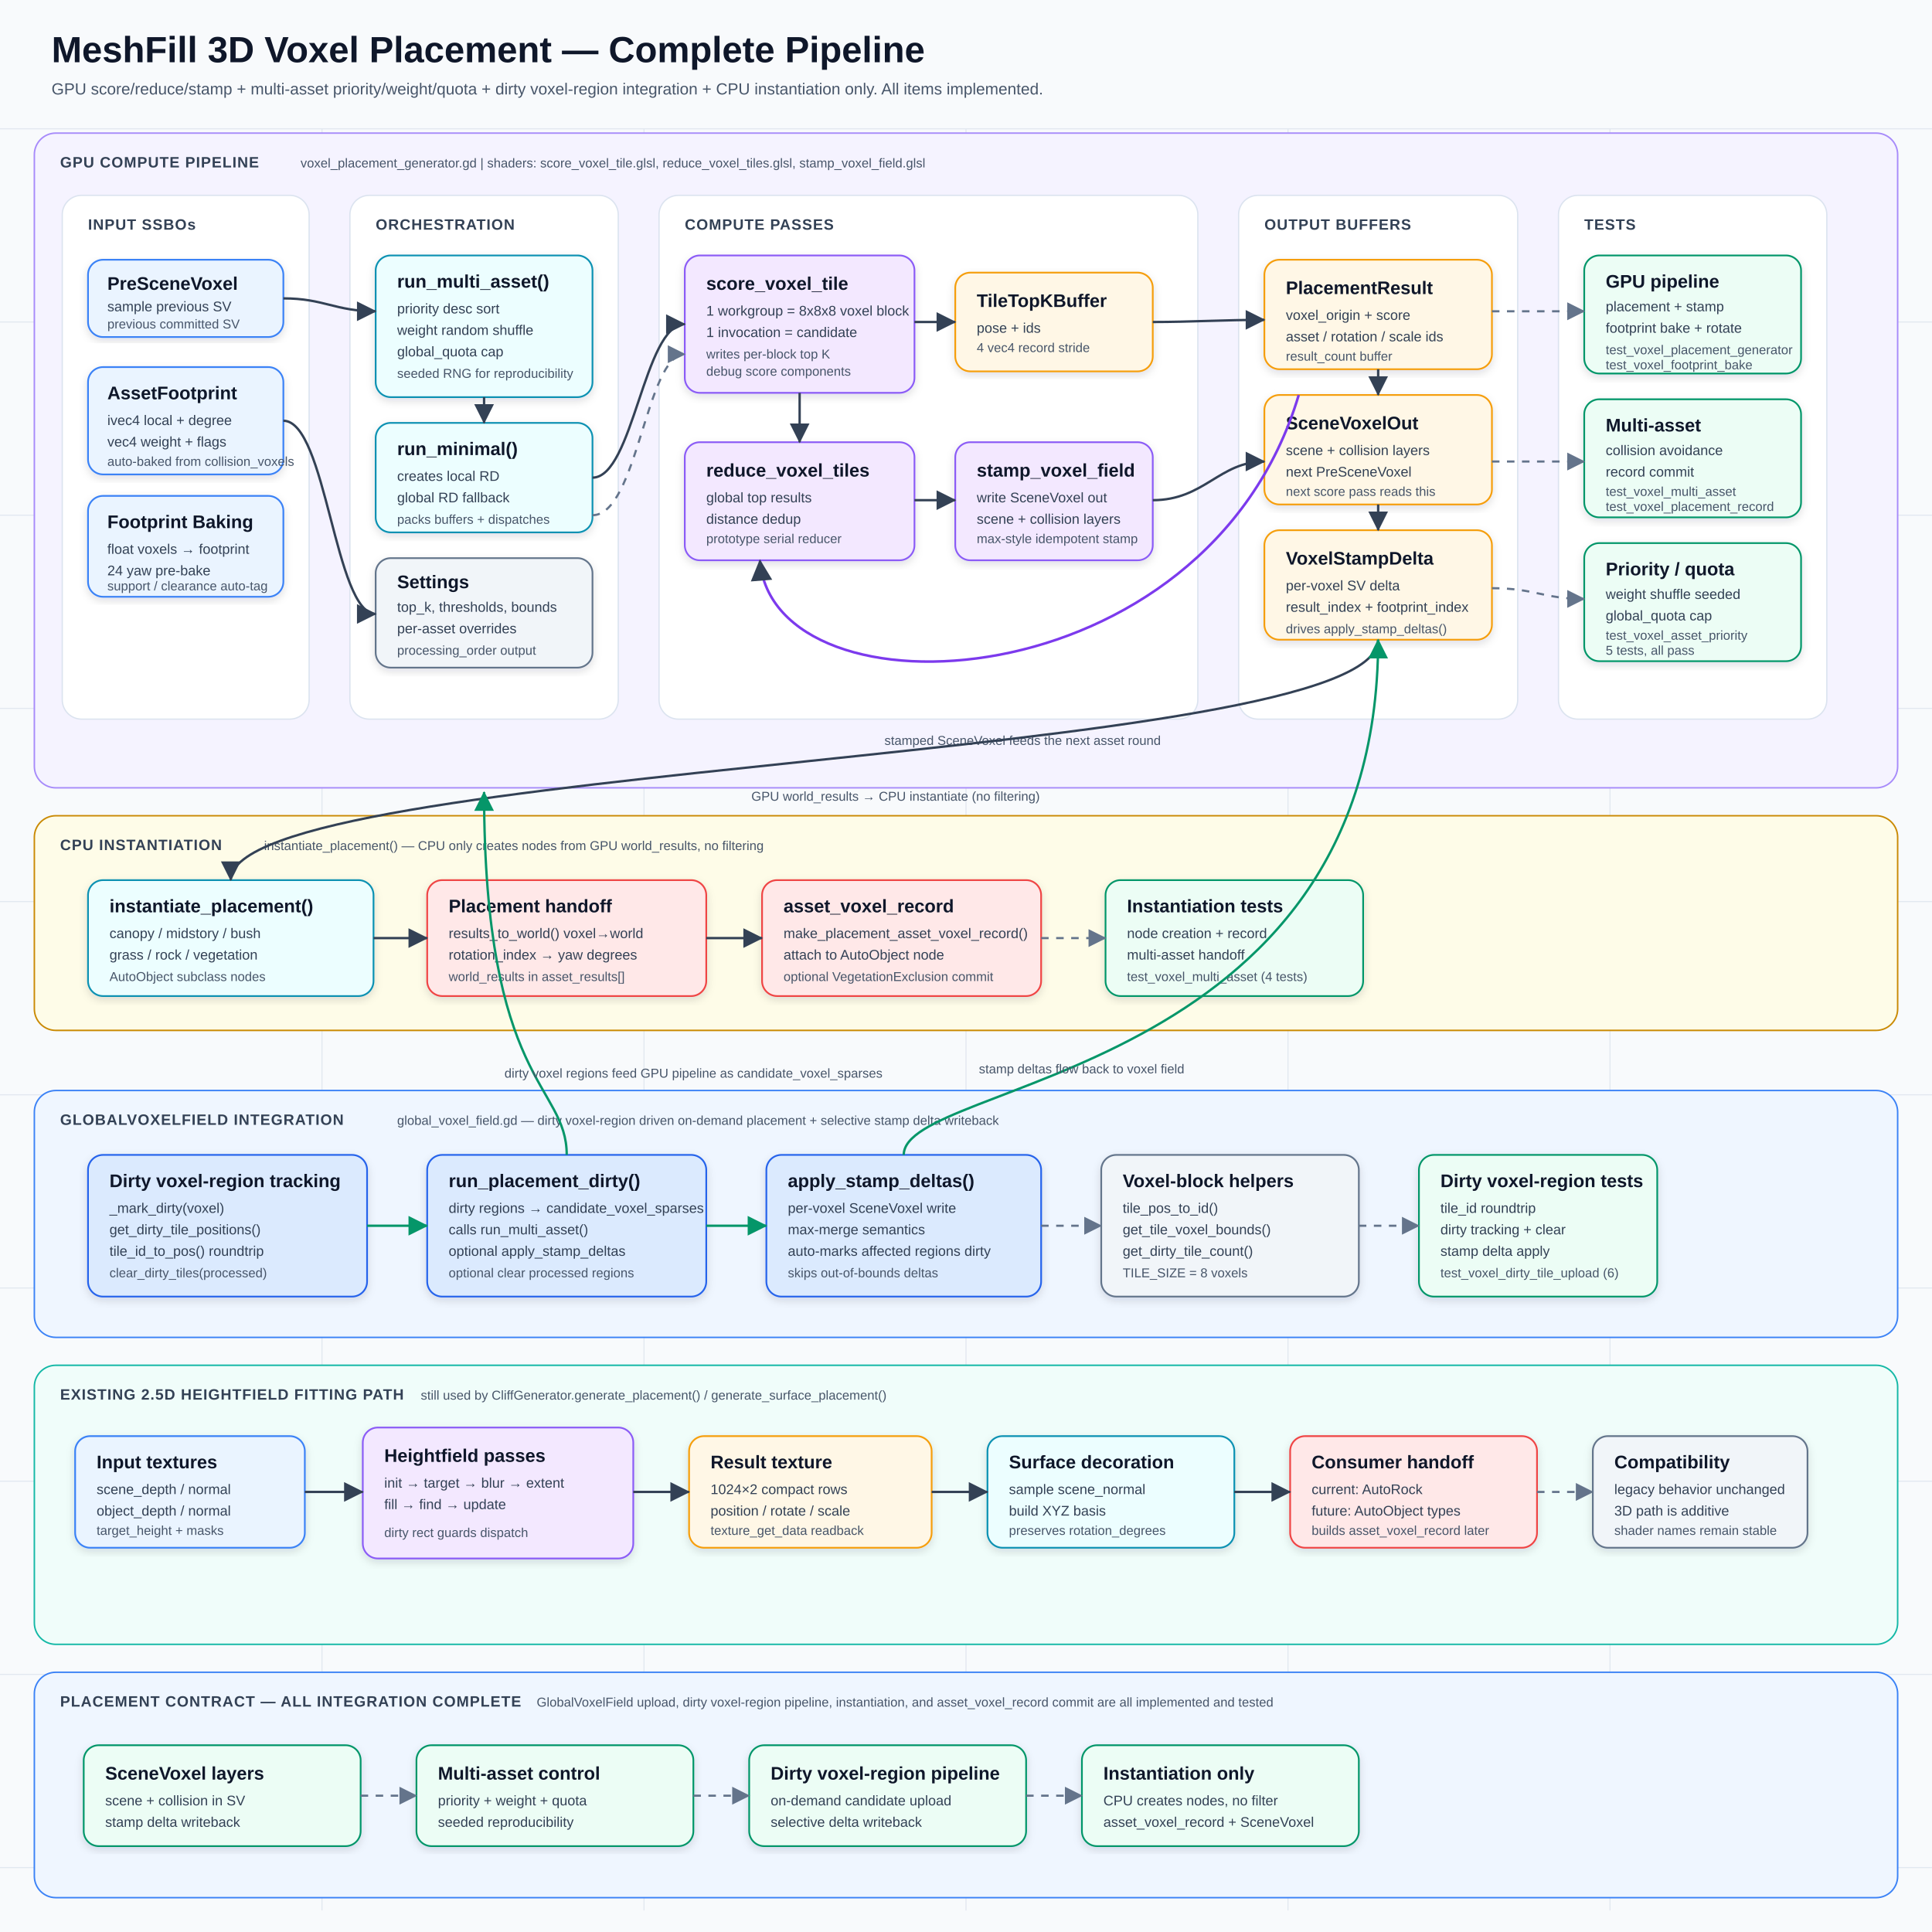
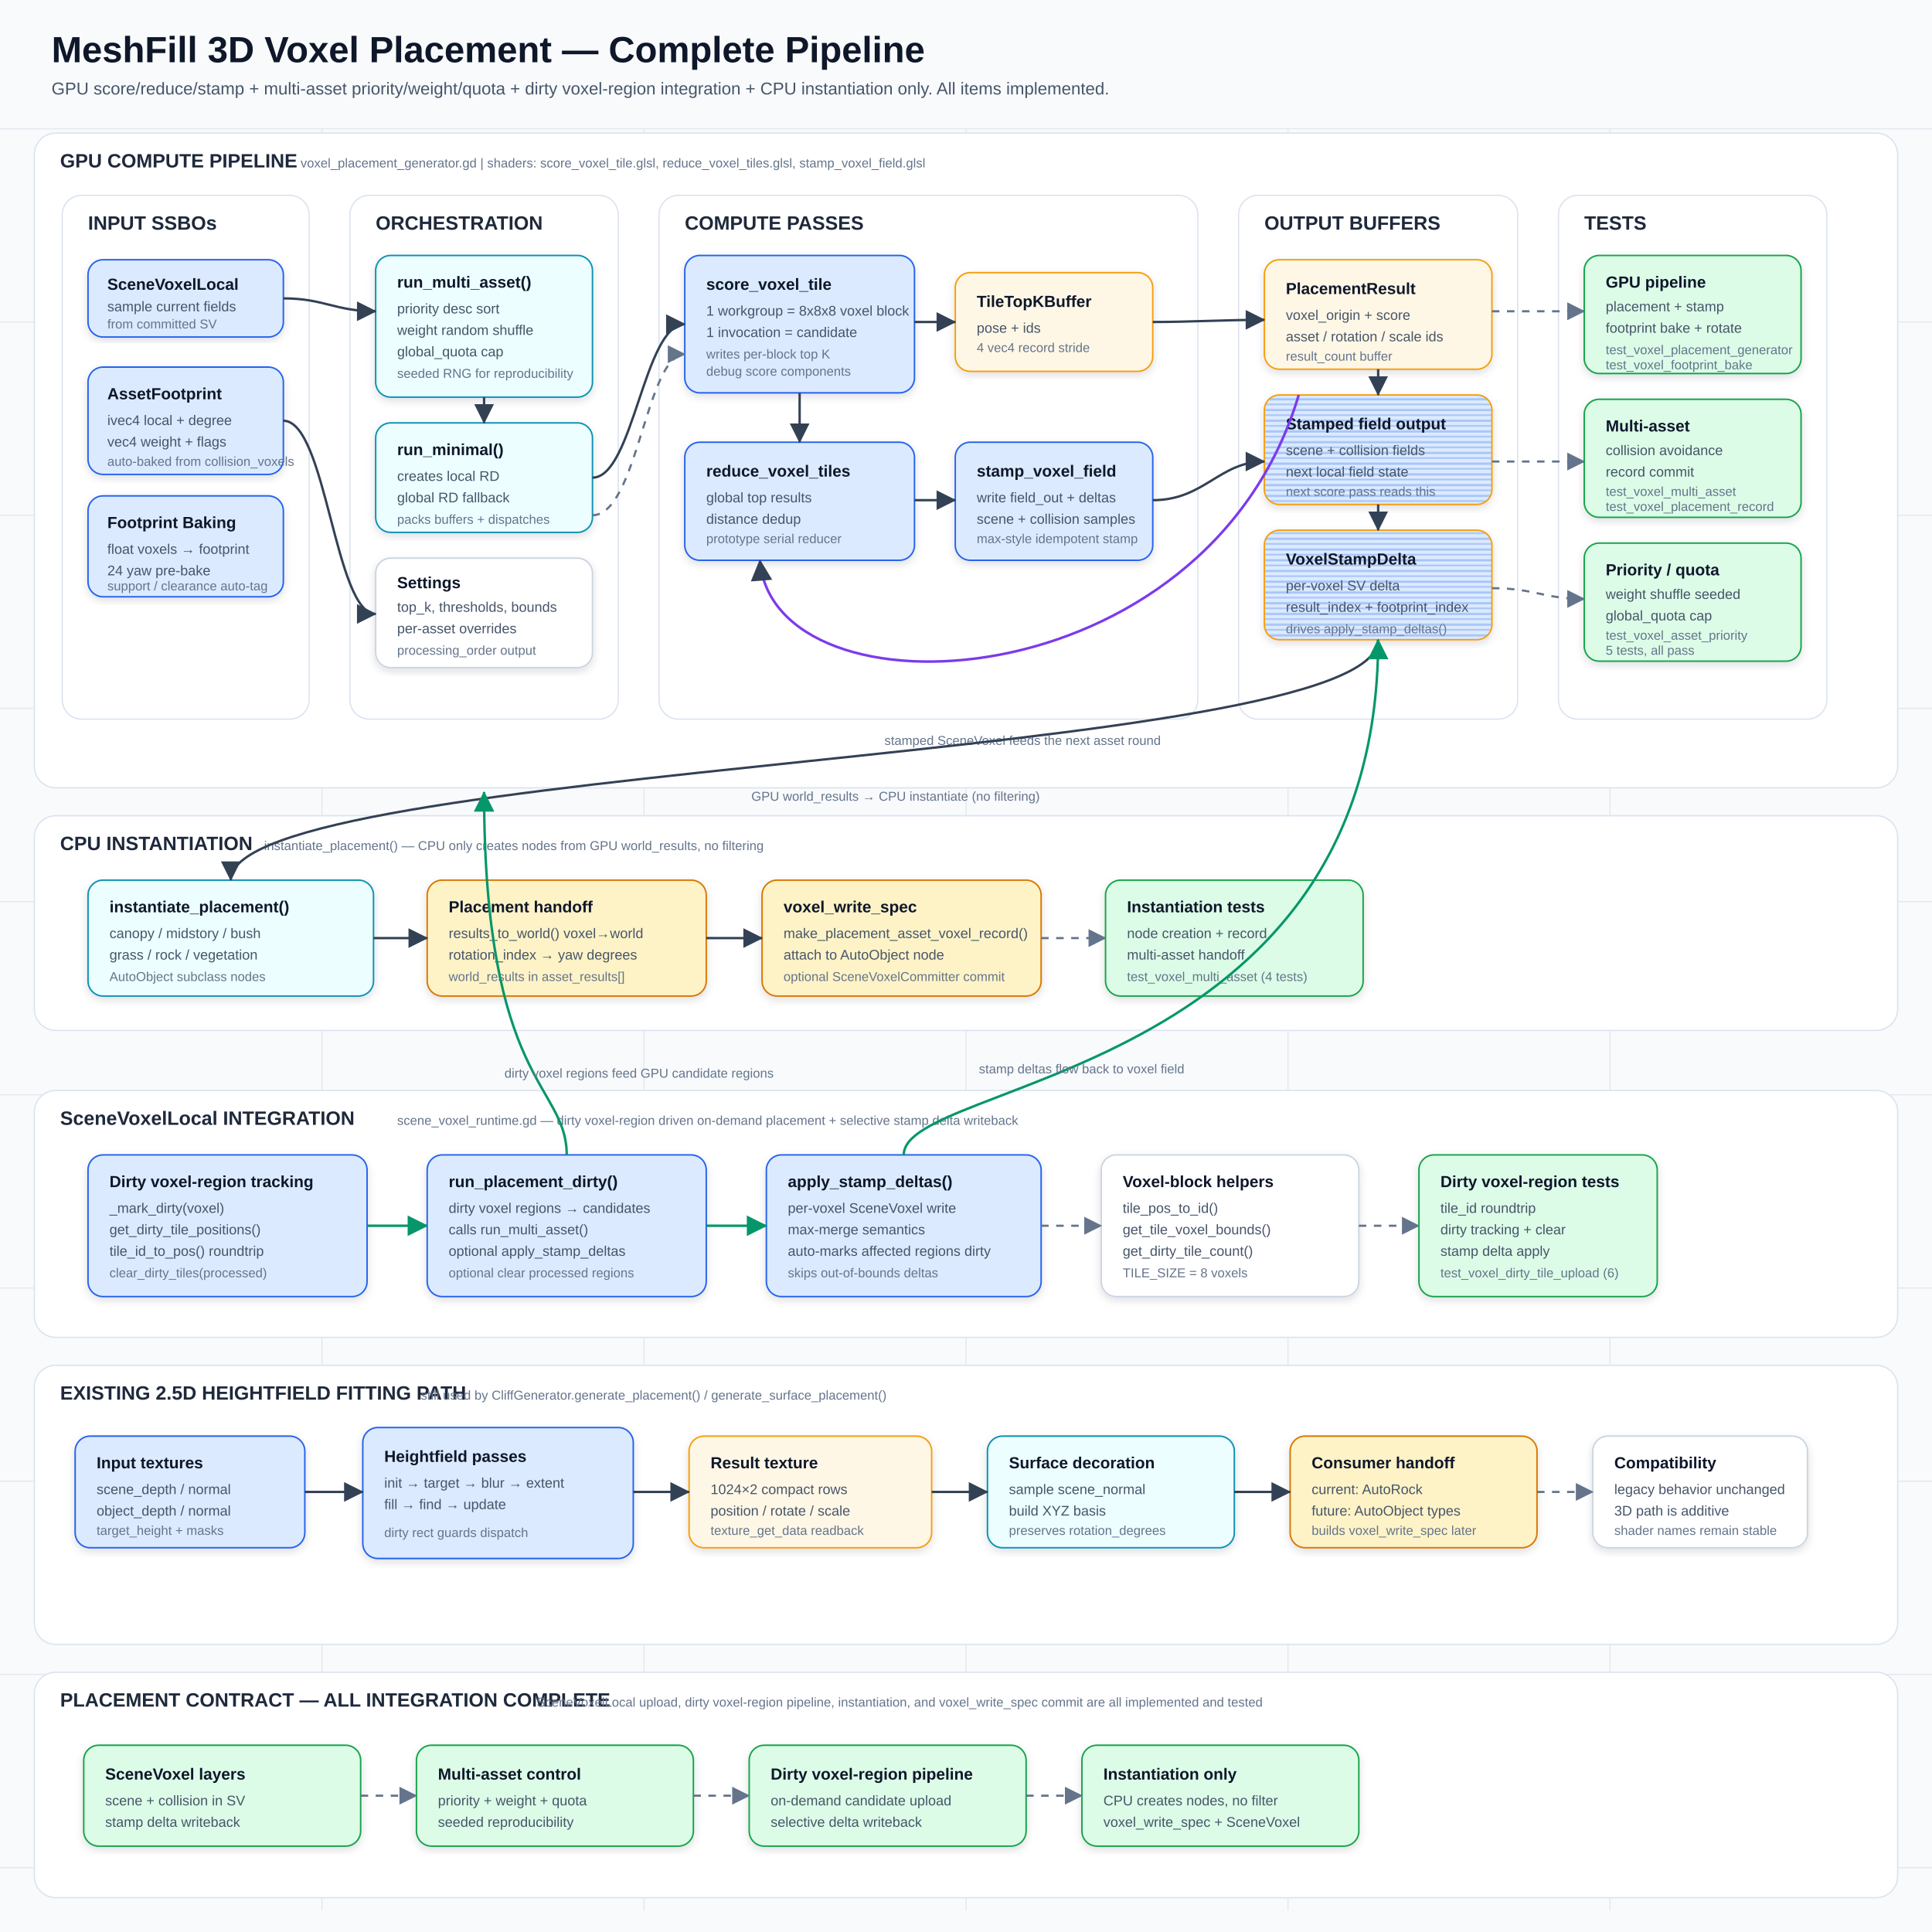
<svg xmlns="http://www.w3.org/2000/svg" width="1800" height="1800" viewBox="0 0 1800 1800" role="img" aria-labelledby="title desc">
  <defs>
    <marker id="arrow" viewBox="0 0 12 12" refX="10.5" refY="6" markerWidth="10" markerHeight="10" orient="auto">
      <path d="M1,1 L11,6 L1,11 Z" fill="#334155" />
    </marker>
    <marker id="arrow-soft" viewBox="0 0 12 12" refX="10.5" refY="6" markerWidth="10" markerHeight="10" orient="auto">
      <path d="M1,1 L11,6 L1,11 Z" fill="#64748b" />
    </marker>
    <marker id="arrow-green" viewBox="0 0 12 12" refX="10.5" refY="6" markerWidth="10" markerHeight="10" orient="auto">
      <path d="M1,1 L11,6 L1,11 Z" fill="#059669" />
    </marker>
    <filter id="shadow" x="-8%" y="-8%" width="116%" height="116%">
      <feDropShadow dx="0" dy="3" stdDeviation="4" flood-color="#0f172a" flood-opacity="0.13" />
    </filter>
+     <pattern id="sv-stripe-bg" patternUnits="userSpaceOnUse" width="10" height="10">
+       <rect width="10" height="10" fill="#dbeafe" />
+       <rect y="1" width="10" height="2" fill="#2563eb" opacity="0.28" />
+       <rect y="6" width="10" height="1.5" fill="#2563eb" opacity="0.28" />
+     </pattern>
    <style>
      .bg { fill: #f8fafc; }
      .grid { stroke: #e2e8f0; stroke-width: 1; }
      .title { fill: #0f172a; font: 700 34px "Microsoft YaHei", "Segoe UI", Arial, sans-serif; }
      .subtitle { fill: #475569; font: 15px "Microsoft YaHei", "Segoe UI", Arial, sans-serif; }
      .section-title { fill: #334155; font: 700 14px "Microsoft YaHei", "Segoe UI", Arial, sans-serif; letter-spacing: .05em; }
      .label { fill: #0f172a; font: 700 17px "Microsoft YaHei", "Segoe UI", Arial, sans-serif; }
      .small { fill: #334155; font: 13px "Microsoft YaHei", "Segoe UI", Arial, sans-serif; }
      .tiny { fill: #475569; font: 12px "Microsoft YaHei", "Segoe UI", Arial, sans-serif; }
      .node { stroke-width: 1.6; filter: url(#shadow); }
      .entry { fill: #eaf4ff; stroke: #3b82f6; }
      .driver { fill: #ecfeff; stroke: #0891b2; }
      .gpu { fill: #f3e8ff; stroke: #8b5cf6; }
      .buffer { fill: #fff7e6; stroke: #f59e0b; }
      .record { fill: #ffe8e8; stroke: #ef4444; }
      .contract { fill: #ecfdf5; stroke: #059669; }
      .support { fill: #f1f5f9; stroke: #64748b; }
      .field { fill: #dbeafe; stroke: #2563eb; }
+       .sv-stripe { fill: url(#sv-stripe-bg); }
      .lane { fill: #ffffff; stroke: #dbe3ef; stroke-width: 1.2; }
      .band3d { fill: #f5f3ff; stroke: #a78bfa; stroke-width: 1.4; }
      .band-post { fill: #fefce8; stroke: #ca8a04; stroke-width: 1.4; }
      .band-field { fill: #eff6ff; stroke: #3b82f6; stroke-width: 1.4; }
      .band2d { fill: #f0fdfa; stroke: #14b8a6; stroke-width: 1.4; }
      .edge { stroke: #334155; stroke-width: 2.2; fill: none; marker-end: url(#arrow); }
      .edge-soft { stroke: #64748b; stroke-width: 2; fill: none; marker-end: url(#arrow-soft); stroke-dasharray: 7 7; }
      .edge-loop { stroke: #7c3aed; stroke-width: 2.4; fill: none; marker-end: url(#arrow); }
      .edge-green { stroke: #059669; stroke-width: 2.2; fill: none; marker-end: url(#arrow-green); }
+       /* meshfill-graph-style: shared light engineering diagram theme */
+       :root { color-scheme: light; }
+       .bg, rect[fill="url(#bg)"] { fill: #f8fafc; }
+       svg &gt; circle[opacity] { opacity: 0; }
+       .grid { stroke: #e2e8f0; stroke-width: 1; }
+       .title { font: 700 34px "Segoe UI", "Microsoft YaHei", Arial, sans-serif; fill: #0f172a; letter-spacing: 0; }
+       .subtitle { font: 500 16px "Segoe UI", "Microsoft YaHei", Arial, sans-serif; fill: #475569; letter-spacing: 0; }
+       .section, .section-title { font: 700 18px "Segoe UI", "Microsoft YaHei", Arial, sans-serif; fill: #1e293b; letter-spacing: 0; }
+       .band-title, .lane-title { font: 700 13px "Segoe UI", "Microsoft YaHei", Arial, sans-serif; fill: #334155; letter-spacing: 0; }
+       .label, .node-title, .pill-text { font: 700 15px "Segoe UI", "Microsoft YaHei", Arial, sans-serif; fill: #0f172a; letter-spacing: 0; }
+       .text { font: 500 16px "Segoe UI", "Microsoft YaHei", Arial, sans-serif; fill: #1f2937; letter-spacing: 0; }
+       .small { font: 500 13px "Segoe UI", "Microsoft YaHei", Arial, sans-serif; fill: #475569; letter-spacing: 0; }
+       .tiny { font: 500 12px "Segoe UI", "Microsoft YaHei", Arial, sans-serif; fill: #64748b; letter-spacing: 0; }
+       .mono, .mono-strong, .formula { font: 600 12px Consolas, "Cascadia Mono", monospace; fill: #334155; letter-spacing: 0; }
+       .lane, .band, .band2d, .band3d, .band-field, .band-post, .lane-type, .lane-resource, .lane-field, .lane-runtime, .lane-factory, .lane-owner, .lane-tool, .state-band, .target-band, .asset-band, .route-band, .place-band { fill: #ffffff; stroke: #dbe3ef; stroke-width: 1.2; }
+       .node, .card, .soft, .tick, .legend { stroke-width: 1.4; filter: url(#shadow); }
+       .box, .box-gray, .card, .soft, .support, .tool, .owner, .factory, .downstream, .legacy, .getter, .runtime, .tick, .legend { fill: #ffffff; stroke: #cbd5e1; }
+       .box-blue, .input, .entry, .field, .state, .sv, .target, .target-card, .gpu-card, .gpu { fill: #dbeafe; stroke: #2563eb; }
+       .box-green, .asset, .resource, .autoobject, .input-card, .source-card, .contract, .sv-card, .ok, .prefilter-card { fill: #dcfce7; stroke: #16a34a; }
+       .box-purple, .route, .route-card, .rerank-card, .gate-card, .descriptor, .record-card, .vdb-card, .debug-card { fill: #ede9fe; stroke: #7c3aed; }
+       .box-yellow, .placement, .placement-card, .commit-card, .persist-card, .aggregate-card { fill: #fef3c7; stroke: #d97706; }
+       .box-red, .hardgate, .prune-card { fill: #fee2e2; stroke: #ef4444; }
+       .record, .record-card { fill: #fef3c7; stroke: #d97706; }
+       .cache, .cache-card, .scene_voxel_runtime { fill: #ccfbf1; stroke: #0f766e; }
+       .note, .warn { fill: #e6edf5; stroke: #b6c4d4; }
+       .pill, .pill-blue, .pill-pink, .pill-amber { fill: #f8fafc; stroke: #cbd5e1; }
+       rect[fill="#0f172a"], rect[fill="#111827"], rect[fill="#172033"], rect[fill="#16213a"], rect[fill="#101827"], rect[fill="#111c31"], rect[fill="#082f49"], rect[fill="#052e2b"], rect[fill="#052e16"], rect[fill="#064e3b"], rect[fill="#062f26"], rect[fill="#2e1065"], rect[fill="#2b2038"], rect[fill="#2b1d35"], rect[fill="#0f1f2f"], rect[fill="#182135"], rect[fill="#1e2030"], rect[fill="#1b2330"], rect[fill="#3a2510"], rect[fill="#0e2a1d"], rect[fill="#10251e"] { fill: #ffffff; stroke: #cbd5e1; }
+       .edge, .arrow, .dash { fill: none; stroke: #334155; stroke-width: 2.2; }
+       .edge-soft, .arrow-soft { fill: none; stroke: #64748b; stroke-width: 2; }
+       .edge-blue, .arrow-blue { fill: none; stroke: #2563eb; stroke-width: 2.3; }
+       .edge-green, .arrow-green, .dash-green { fill: none; stroke: #059669; stroke-width: 2.3; }
+       .edge-orange, .edge-amber, .arrow-purple, .dash-purple { fill: none; stroke: #d97706; stroke-width: 2.3; }
+       .edge-purple { fill: none; stroke: #7c3aed; stroke-width: 2.3; }
+       .arrow-red, .dash-red, .dash-pink { fill: none; stroke: #dc2626; stroke-width: 2.2; }
+       .dash, .dash-green, .dash-red, .dash-pink, .dash-purple, .edge-soft, .arrow-soft { stroke-dasharray: 7 7; }
+       #arrow path { fill: #334155; }
+       #arrowGreen path, #arrow-green path { fill: #059669; }
+       #arrowBlue path, #arrow-blue path { fill: #2563eb; }
+       #arrowRed path, #arrow-red path { fill: #dc2626; }
+       #arrowPurple path, #arrow-purple path, #arrow-orange path, #arrow-amber path { fill: #d97706; }
    </style>
  </defs>
  <rect class="bg" width="1800" height="1800" />
  <path class="grid" d="M0 120H1800M0 300H1800M0 480H1800M0 660H1800M0 840H1800M0 1020H1800M0 1200H1800M0 1380H1800M0 1560H1800M0 1740H1800" />
  <path class="grid" d="M300 120V1780M600 120V1780M900 120V1780M1200 120V1780M1500 120V1780" />
  <text class="title" x="48" y="58">MeshFill 3D Voxel Placement — Complete Pipeline</text>
  <text class="subtitle" x="48" y="88">GPU score/reduce/stamp + multi-asset priority/weight/quota + dirty voxel-region integration + CPU instantiation only. All items implemented.</text>
  <rect class="band3d" x="32" y="124" width="1736" height="610" rx="20" ry="20" />
  <text class="section-title" x="56" y="156">GPU COMPUTE PIPELINE</text>
  <text class="tiny" x="280" y="156">voxel_placement_generator.gd | shaders: score_voxel_tile.glsl, reduce_voxel_tiles.glsl, stamp_voxel_field.glsl</text>
  <rect class="lane" x="58" y="182" width="230" height="488" rx="18" ry="18" />
  <rect class="lane" x="326" y="182" width="250" height="488" rx="18" ry="18" />
  <rect class="lane" x="614" y="182" width="502" height="488" rx="18" ry="18" />
  <rect class="lane" x="1154" y="182" width="260" height="488" rx="18" ry="18" />
  <rect class="lane" x="1452" y="182" width="250" height="488" rx="18" ry="18" />
  <text class="section-title" x="82" y="214">INPUT SSBOs</text>
  <text class="section-title" x="350" y="214">ORCHESTRATION</text>
  <text class="section-title" x="638" y="214">COMPUTE PASSES</text>
  <text class="section-title" x="1178" y="214">OUTPUT BUFFERS</text>
  <text class="section-title" x="1476" y="214">TESTS</text>
-   <rect class="node entry" x="82" y="242" width="182" height="72" rx="14" ry="14" />
-   <text class="label" x="100" y="270">PreSceneVoxel</text>
-   <text class="small" x="100" y="290">sample previous SV</text>
-   <text class="tiny" x="100" y="306">previous committed SV</text>
+   <rect class="node entry sv-stripe" x="82" y="242" width="182" height="72" rx="14" ry="14" />
+   <text class="label" x="100" y="270">SceneVoxelLocal</text>
+   <text class="small" x="100" y="290">sample current fields</text>
+   <text class="tiny" x="100" y="306">from committed SV</text>
  <rect class="node entry" x="82" y="342" width="182" height="100" rx="14" ry="14" />
  <text class="label" x="100" y="372">AssetFootprint</text>
  <text class="small" x="100" y="396">ivec4 local + degree</text>
  <text class="small" x="100" y="416">vec4 weight + flags</text>
  <text class="tiny" x="100" y="434">auto-baked from collision_voxels</text>
  <rect class="node entry" x="82" y="462" width="182" height="94" rx="14" ry="14" />
  <text class="label" x="100" y="492">Footprint Baking</text>
  <text class="small" x="100" y="516">float voxels → footprint</text>
  <text class="small" x="100" y="536">24 yaw pre-bake</text>
  <text class="tiny" x="100" y="550">support / clearance auto-tag</text>
  <rect class="node driver" x="350" y="238" width="202" height="132" rx="14" ry="14" />
  <text class="label" x="370" y="268">run_multi_asset()</text>
  <text class="small" x="370" y="292">priority desc sort</text>
  <text class="small" x="370" y="312">weight random shuffle</text>
  <text class="small" x="370" y="332">global_quota cap</text>
  <text class="tiny" x="370" y="352">seeded RNG for reproducibility</text>
  <rect class="node driver" x="350" y="394" width="202" height="102" rx="14" ry="14" />
  <text class="label" x="370" y="424">run_minimal()</text>
  <text class="small" x="370" y="448">creates local RD</text>
  <text class="small" x="370" y="468">global RD fallback</text>
  <text class="tiny" x="370" y="488">packs buffers + dispatches</text>
  <rect class="node support" x="350" y="520" width="202" height="102" rx="14" ry="14" />
  <text class="label" x="370" y="548">Settings</text>
  <text class="small" x="370" y="570">top_k, thresholds, bounds</text>
  <text class="small" x="370" y="590">per-asset overrides</text>
  <text class="tiny" x="370" y="610">processing_order output</text>
  <rect class="node gpu" x="638" y="238" width="214" height="128" rx="14" ry="14" />
  <text class="label" x="658" y="270">score_voxel_tile</text>
  <text class="small" x="658" y="294">1 workgroup = 8x8x8 voxel block</text>
  <text class="small" x="658" y="314">1 invocation = candidate</text>
  <text class="tiny" x="658" y="334">writes per-block top K</text>
  <text class="tiny" x="658" y="350">debug score components</text>
  <rect class="node buffer" x="890" y="254" width="184" height="92" rx="14" ry="14" />
  <text class="label" x="910" y="286">TileTopKBuffer</text>
  <text class="small" x="910" y="310">pose + ids</text>
  <text class="tiny" x="910" y="328">4 vec4 record stride</text>
  <rect class="node gpu" x="638" y="412" width="214" height="110" rx="14" ry="14" />
  <text class="label" x="658" y="444">reduce_voxel_tiles</text>
  <text class="small" x="658" y="468">global top results</text>
  <text class="small" x="658" y="488">distance dedup</text>
  <text class="tiny" x="658" y="506">prototype serial reducer</text>
  <rect class="node gpu" x="890" y="412" width="184" height="110" rx="14" ry="14" />
  <text class="label" x="910" y="444">stamp_voxel_field</text>
-   <text class="small" x="910" y="468">write SceneVoxel out</text>
-   <text class="small" x="910" y="488">scene + collision layers</text>
+   <text class="small" x="910" y="468">write field_out + deltas</text>
+   <text class="small" x="910" y="488">scene + collision samples</text>
  <text class="tiny" x="910" y="506">max-style idempotent stamp</text>
  <rect class="node buffer" x="1178" y="242" width="212" height="102" rx="14" ry="14" />
  <text class="label" x="1198" y="274">PlacementResult</text>
  <text class="small" x="1198" y="298">voxel_origin + score</text>
  <text class="small" x="1198" y="318">asset / rotation / scale ids</text>
  <text class="tiny" x="1198" y="336">result_count buffer</text>
-   <rect class="node buffer" x="1178" y="368" width="212" height="102" rx="14" ry="14" />
-   <text class="label" x="1198" y="400">SceneVoxelOut</text>
-   <text class="small" x="1198" y="424">scene + collision layers</text>
-   <text class="small" x="1198" y="444">next PreSceneVoxel</text>
+   <rect class="node buffer sv-stripe" x="1178" y="368" width="212" height="102" rx="14" ry="14" />
+   <text class="label" x="1198" y="400">Stamped field output</text>
+   <text class="small" x="1198" y="424">scene + collision fields</text>
+   <text class="small" x="1198" y="444">next local field state</text>
  <text class="tiny" x="1198" y="462">next score pass reads this</text>
-   <rect class="node buffer" x="1178" y="494" width="212" height="102" rx="14" ry="14" />
+   <rect class="node buffer sv-stripe" x="1178" y="494" width="212" height="102" rx="14" ry="14" />
  <text class="label" x="1198" y="526">VoxelStampDelta</text>
  <text class="small" x="1198" y="550">per-voxel SV delta</text>
  <text class="small" x="1198" y="570">result_index + footprint_index</text>
  <text class="tiny" x="1198" y="590">drives apply_stamp_deltas()</text>
  <rect class="node contract" x="1476" y="238" width="202" height="110" rx="14" ry="14" />
  <text class="label" x="1496" y="268">GPU pipeline</text>
  <text class="small" x="1496" y="290">placement + stamp</text>
  <text class="small" x="1496" y="310">footprint bake + rotate</text>
  <text class="tiny" x="1496" y="330">test_voxel_placement_generator</text>
  <text class="tiny" x="1496" y="344">test_voxel_footprint_bake</text>
  <rect class="node contract" x="1476" y="372" width="202" height="110" rx="14" ry="14" />
  <text class="label" x="1496" y="402">Multi-asset</text>
  <text class="small" x="1496" y="424">collision avoidance</text>
  <text class="small" x="1496" y="444">record commit</text>
  <text class="tiny" x="1496" y="462">test_voxel_multi_asset</text>
  <text class="tiny" x="1496" y="476">test_voxel_placement_record</text>
  <rect class="node contract" x="1476" y="506" width="202" height="110" rx="14" ry="14" />
  <text class="label" x="1496" y="536">Priority / quota</text>
  <text class="small" x="1496" y="558">weight shuffle seeded</text>
  <text class="small" x="1496" y="578">global_quota cap</text>
  <text class="tiny" x="1496" y="596">test_voxel_asset_priority</text>
  <text class="tiny" x="1496" y="610">5 tests, all pass</text>
  <path class="edge" d="M264 278 C302 278 312 290 350 290" />
  <path class="edge" d="M264 392 C304 392 312 572 350 572" />
  <path class="edge" d="M451 370 V394" />
  <path class="edge" d="M552 445 C590 445 600 302 638 302" />
  <path class="edge-soft" d="M552 480 C594 480 602 330 638 330" />
  <path class="edge" d="M852 300 H890" />
  <path class="edge" d="M1074 300 C1110 300 1140 298 1178 298" />
  <path class="edge" d="M745 366 V412" />
  <path class="edge" d="M852 466 H890" />
  <path class="edge" d="M1074 466 C1122 466 1136 430 1178 430" />
  <path class="edge" d="M1284 344 V368" />
  <path class="edge" d="M1284 470 V494" />
  <path class="edge-soft" d="M1390 290 C1424 290 1438 290 1476 290" />
  <path class="edge-soft" d="M1390 430 C1430 430 1438 430 1476 430" />
  <path class="edge-soft" d="M1390 548 C1430 548 1438 558 1476 558" />
  <path class="edge-loop" d="M1210 368 C1124 656 720 674 708 522" />
  <text class="tiny" x="824" y="694">stamped SceneVoxel feeds the next asset round</text>
  <rect class="band-post" x="32" y="760" width="1736" height="200" rx="20" ry="20" />
  <text class="section-title" x="56" y="792">CPU INSTANTIATION</text>
  <text class="tiny" x="246" y="792">instantiate_placement() — CPU only creates nodes from GPU world_results, no filtering</text>
  <rect class="node driver" x="82" y="820" width="266" height="108" rx="14" ry="14" />
  <text class="label" x="102" y="850">instantiate_placement()</text>
  <text class="small" x="102" y="874">canopy / midstory / bush</text>
  <text class="small" x="102" y="894">grass / rock / vegetation</text>
  <text class="tiny" x="102" y="914">AutoObject subclass nodes</text>
  <rect class="node record" x="398" y="820" width="260" height="108" rx="14" ry="14" />
  <text class="label" x="418" y="850">Placement handoff</text>
  <text class="small" x="418" y="874">results_to_world() voxel→world</text>
  <text class="small" x="418" y="894">rotation_index → yaw degrees</text>
  <text class="tiny" x="418" y="914">world_results in asset_results[]</text>
  <rect class="node record" x="710" y="820" width="260" height="108" rx="14" ry="14" />
-   <text class="label" x="730" y="850">asset_voxel_record</text>
+   <text class="label" x="730" y="850">voxel_write_spec</text>
  <text class="small" x="730" y="874">make_placement_asset_voxel_record()</text>
  <text class="small" x="730" y="894">attach to AutoObject node</text>
-   <text class="tiny" x="730" y="914">optional VegetationExclusion commit</text>
+   <text class="tiny" x="730" y="914">optional SceneVoxelCommitter commit</text>
  <rect class="node contract" x="1030" y="820" width="240" height="108" rx="14" ry="14" />
  <text class="label" x="1050" y="850">Instantiation tests</text>
  <text class="small" x="1050" y="874">node creation + record</text>
  <text class="small" x="1050" y="894">multi-asset handoff</text>
  <text class="tiny" x="1050" y="914">test_voxel_multi_asset (4 tests)</text>
  <path class="edge" d="M348 874 H398" />
  <path class="edge" d="M658 874 H710" />
  <path class="edge-soft" d="M970 874 H1030" />
  <path class="edge" d="M1284 596 C1284 710 215 710 215 820" />
  <text class="tiny" x="700" y="746">GPU world_results → CPU instantiate (no filtering)</text>
  <rect class="band-field" x="32" y="1016" width="1736" height="230" rx="20" ry="20" />
-   <text class="section-title" x="56" y="1048">GLOBALVOXELFIELD INTEGRATION</text>
-   <text class="tiny" x="370" y="1048">global_voxel_field.gd — dirty voxel-region driven on-demand placement + selective stamp delta writeback</text>
+   <text class="section-title" x="56" y="1048">SceneVoxelLocal INTEGRATION</text>
+   <text class="tiny" x="370" y="1048">scene_voxel_runtime.gd — dirty voxel-region driven on-demand placement + selective stamp delta writeback</text>
  <rect class="node field" x="82" y="1076" width="260" height="132" rx="14" ry="14" />
  <text class="label" x="102" y="1106">Dirty voxel-region tracking</text>
  <text class="small" x="102" y="1130">_mark_dirty(voxel)</text>
  <text class="small" x="102" y="1150">get_dirty_tile_positions()</text>
  <text class="small" x="102" y="1170">tile_id_to_pos() roundtrip</text>
  <text class="tiny" x="102" y="1190">clear_dirty_tiles(processed)</text>
  <rect class="node field" x="398" y="1076" width="260" height="132" rx="14" ry="14" />
  <text class="label" x="418" y="1106">run_placement_dirty()</text>
-   <text class="small" x="418" y="1130">dirty regions → candidate_voxel_sparses</text>
+   <text class="small" x="418" y="1130">dirty voxel regions → candidates</text>
  <text class="small" x="418" y="1150">calls run_multi_asset()</text>
  <text class="small" x="418" y="1170">optional apply_stamp_deltas</text>
  <text class="tiny" x="418" y="1190">optional clear processed regions</text>
-   <rect class="node field" x="714" y="1076" width="256" height="132" rx="14" ry="14" />
+   <rect class="node field sv-stripe" x="714" y="1076" width="256" height="132" rx="14" ry="14" />
  <text class="label" x="734" y="1106">apply_stamp_deltas()</text>
  <text class="small" x="734" y="1130">per-voxel SceneVoxel write</text>
  <text class="small" x="734" y="1150">max-merge semantics</text>
  <text class="small" x="734" y="1170">auto-marks affected regions dirty</text>
  <text class="tiny" x="734" y="1190">skips out-of-bounds deltas</text>
  <rect class="node support" x="1026" y="1076" width="240" height="132" rx="14" ry="14" />
  <text class="label" x="1046" y="1106">Voxel-block helpers</text>
  <text class="small" x="1046" y="1130">tile_pos_to_id()</text>
  <text class="small" x="1046" y="1150">get_tile_voxel_bounds()</text>
  <text class="small" x="1046" y="1170">get_dirty_tile_count()</text>
  <text class="tiny" x="1046" y="1190">TILE_SIZE = 8 voxels</text>
  <rect class="node contract" x="1322" y="1076" width="222" height="132" rx="14" ry="14" />
  <text class="label" x="1342" y="1106">Dirty voxel-region tests</text>
  <text class="small" x="1342" y="1130">tile_id roundtrip</text>
  <text class="small" x="1342" y="1150">dirty tracking + clear</text>
  <text class="small" x="1342" y="1170">stamp delta apply</text>
  <text class="tiny" x="1342" y="1190">test_voxel_dirty_tile_upload (6)</text>
  <path class="edge-green" d="M342 1142 H398" />
  <path class="edge-green" d="M658 1142 H714" />
  <path class="edge-soft" d="M970 1142 H1026" />
  <path class="edge-soft" d="M1266 1142 H1322" />
  <path class="edge-green" d="M528 1076 C528 1010 451 1010 451 738" />
-   <text class="tiny" x="470" y="1004">dirty voxel regions feed GPU pipeline as candidate_voxel_sparses</text>
+   <text class="tiny" x="470" y="1004">dirty voxel regions feed GPU candidate regions</text>
  <path class="edge-green" d="M842 1076 C842 1006 1284 1006 1284 596" />
  <text class="tiny" x="912" y="1000">stamp deltas flow back to voxel field</text>
  <rect class="band2d" x="32" y="1272" width="1736" height="260" rx="20" ry="20" />
  <text class="section-title" x="56" y="1304">EXISTING 2.5D HEIGHTFIELD FITTING PATH</text>
  <text class="tiny" x="392" y="1304">still used by CliffGenerator.generate_placement() / generate_surface_placement()</text>
  <rect class="node entry" x="70" y="1338" width="214" height="104" rx="14" ry="14" />
  <text class="label" x="90" y="1368">Input textures</text>
  <text class="small" x="90" y="1392">scene_depth / normal</text>
  <text class="small" x="90" y="1412">object_depth / normal</text>
  <text class="tiny" x="90" y="1430">target_height + masks</text>
  <rect class="node gpu" x="338" y="1330" width="252" height="122" rx="14" ry="14" />
  <text class="label" x="358" y="1362">Heightfield passes</text>
  <text class="small" x="358" y="1386">init → target → blur → extent</text>
  <text class="small" x="358" y="1406">fill → find → update</text>
  <text class="tiny" x="358" y="1432">dirty rect guards dispatch</text>
  <rect class="node buffer" x="642" y="1338" width="226" height="104" rx="14" ry="14" />
  <text class="label" x="662" y="1368">Result texture</text>
  <text class="small" x="662" y="1392">1024×2 compact rows</text>
  <text class="small" x="662" y="1412">position / rotate / scale</text>
  <text class="tiny" x="662" y="1430">texture_get_data readback</text>
  <rect class="node driver" x="920" y="1338" width="230" height="104" rx="14" ry="14" />
  <text class="label" x="940" y="1368">Surface decoration</text>
  <text class="small" x="940" y="1392">sample scene_normal</text>
  <text class="small" x="940" y="1412">build XYZ basis</text>
  <text class="tiny" x="940" y="1430">preserves rotation_degrees</text>
  <rect class="node record" x="1202" y="1338" width="230" height="104" rx="14" ry="14" />
  <text class="label" x="1222" y="1368">Consumer handoff</text>
  <text class="small" x="1222" y="1392">current: AutoRock</text>
  <text class="small" x="1222" y="1412">future: AutoObject types</text>
-   <text class="tiny" x="1222" y="1430">builds asset_voxel_record later</text>
+   <text class="tiny" x="1222" y="1430">builds voxel_write_spec later</text>
  <rect class="node support" x="1484" y="1338" width="200" height="104" rx="14" ry="14" />
  <text class="label" x="1504" y="1368">Compatibility</text>
  <text class="small" x="1504" y="1392">legacy behavior unchanged</text>
  <text class="small" x="1504" y="1412">3D path is additive</text>
  <text class="tiny" x="1504" y="1430">shader names remain stable</text>
  <path class="edge" d="M284 1390 H338" />
  <path class="edge" d="M590 1390 H642" />
  <path class="edge" d="M868 1390 H920" />
  <path class="edge" d="M1150 1390 H1202" />
  <path class="edge-soft" d="M1432 1390 H1484" />
  <rect class="band-field" x="32" y="1558" width="1736" height="210" rx="20" ry="20" />
  <text class="section-title" x="56" y="1590">PLACEMENT CONTRACT — ALL INTEGRATION COMPLETE</text>
-   <text class="tiny" x="500" y="1590">GlobalVoxelField upload, dirty voxel-region pipeline, instantiation, and asset_voxel_record commit are all implemented and tested</text>
-   <rect class="node contract" x="78" y="1626" width="258" height="94" rx="14" ry="14" />
+   <text class="tiny" x="500" y="1590">SceneVoxelLocal upload, dirty voxel-region pipeline, instantiation, and voxel_write_spec commit are all implemented and tested</text>
+   <rect class="node contract sv-stripe" x="78" y="1626" width="258" height="94" rx="14" ry="14" />
  <text class="label" x="98" y="1658">SceneVoxel layers</text>
  <text class="small" x="98" y="1682">scene + collision in SV</text>
  <text class="small" x="98" y="1702">stamp delta writeback</text>
  <rect class="node contract" x="388" y="1626" width="258" height="94" rx="14" ry="14" />
  <text class="label" x="408" y="1658">Multi-asset control</text>
  <text class="small" x="408" y="1682">priority + weight + quota</text>
  <text class="small" x="408" y="1702">seeded reproducibility</text>
  <rect class="node contract" x="698" y="1626" width="258" height="94" rx="14" ry="14" />
  <text class="label" x="718" y="1658">Dirty voxel-region pipeline</text>
  <text class="small" x="718" y="1682">on-demand candidate upload</text>
  <text class="small" x="718" y="1702">selective delta writeback</text>
  <rect class="node contract" x="1008" y="1626" width="258" height="94" rx="14" ry="14" />
  <text class="label" x="1028" y="1658">Instantiation only</text>
  <text class="small" x="1028" y="1682">CPU creates nodes, no filter</text>
-   <text class="small" x="1028" y="1702">asset_voxel_record + SceneVoxel</text>
+   <text class="small" x="1028" y="1702">voxel_write_spec + SceneVoxel</text>
  <path class="edge-soft" d="M336 1673 H388" />
  <path class="edge-soft" d="M646 1673 H698" />
  <path class="edge-soft" d="M956 1673 H1008" />
</svg>
